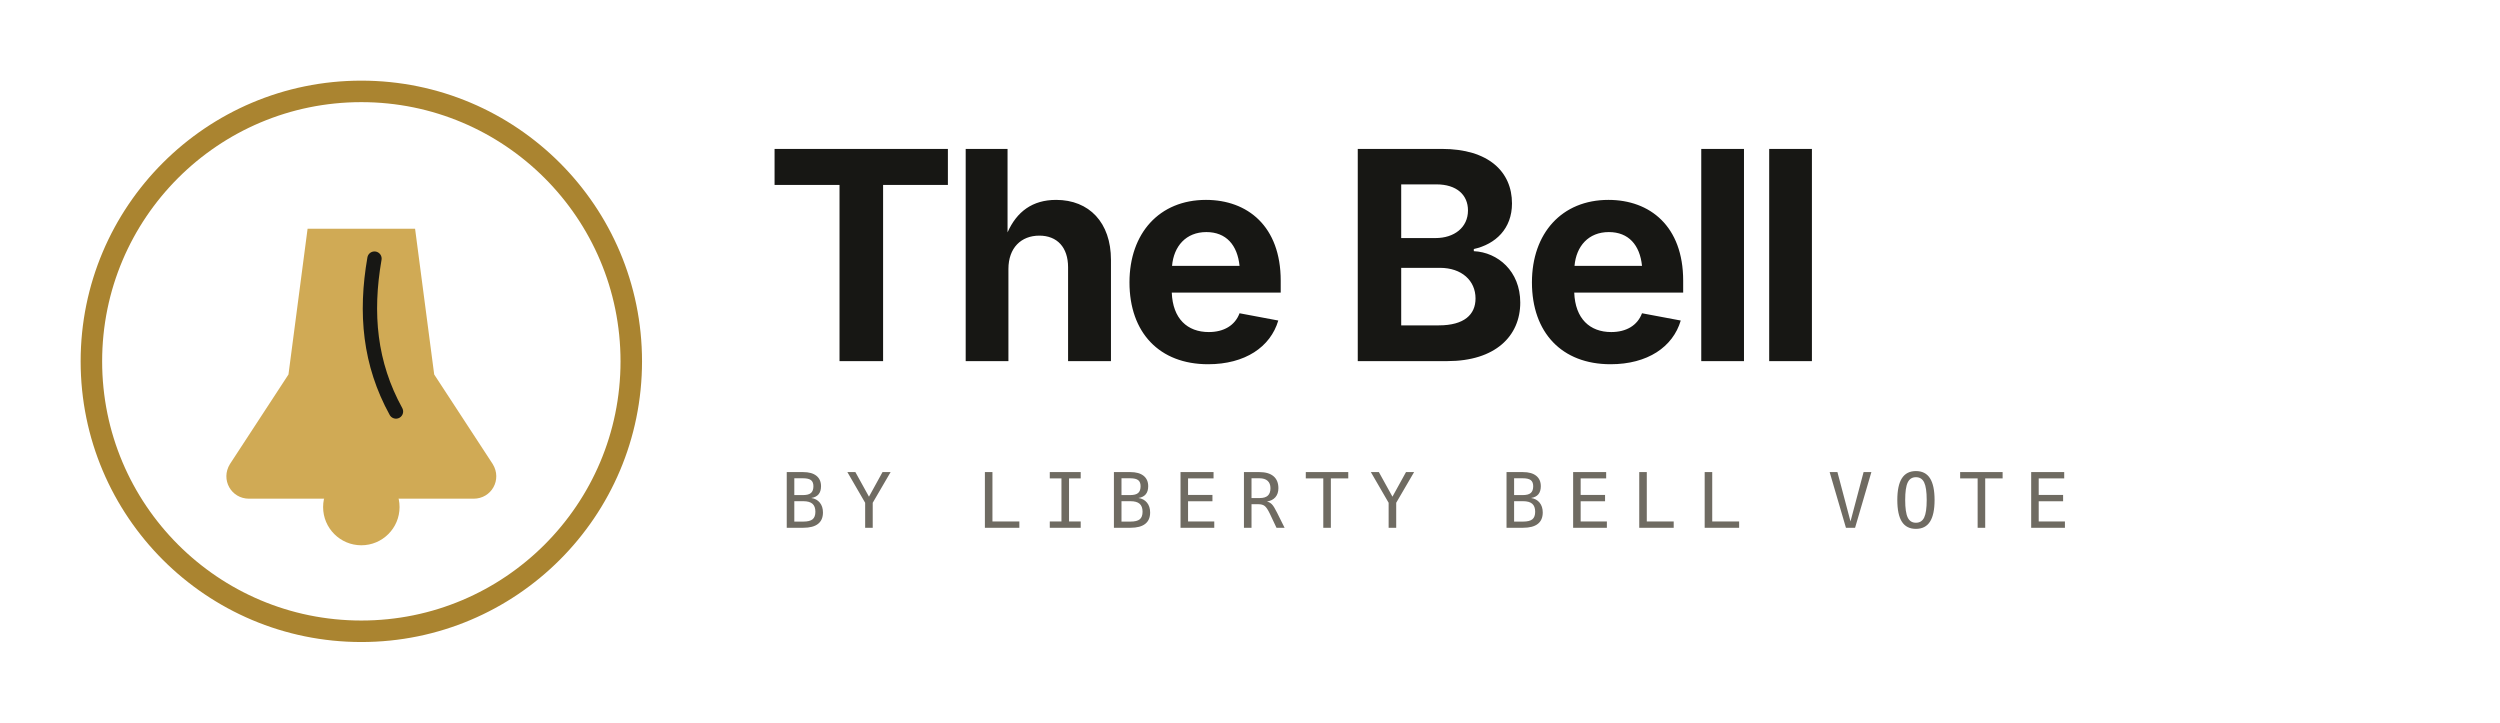
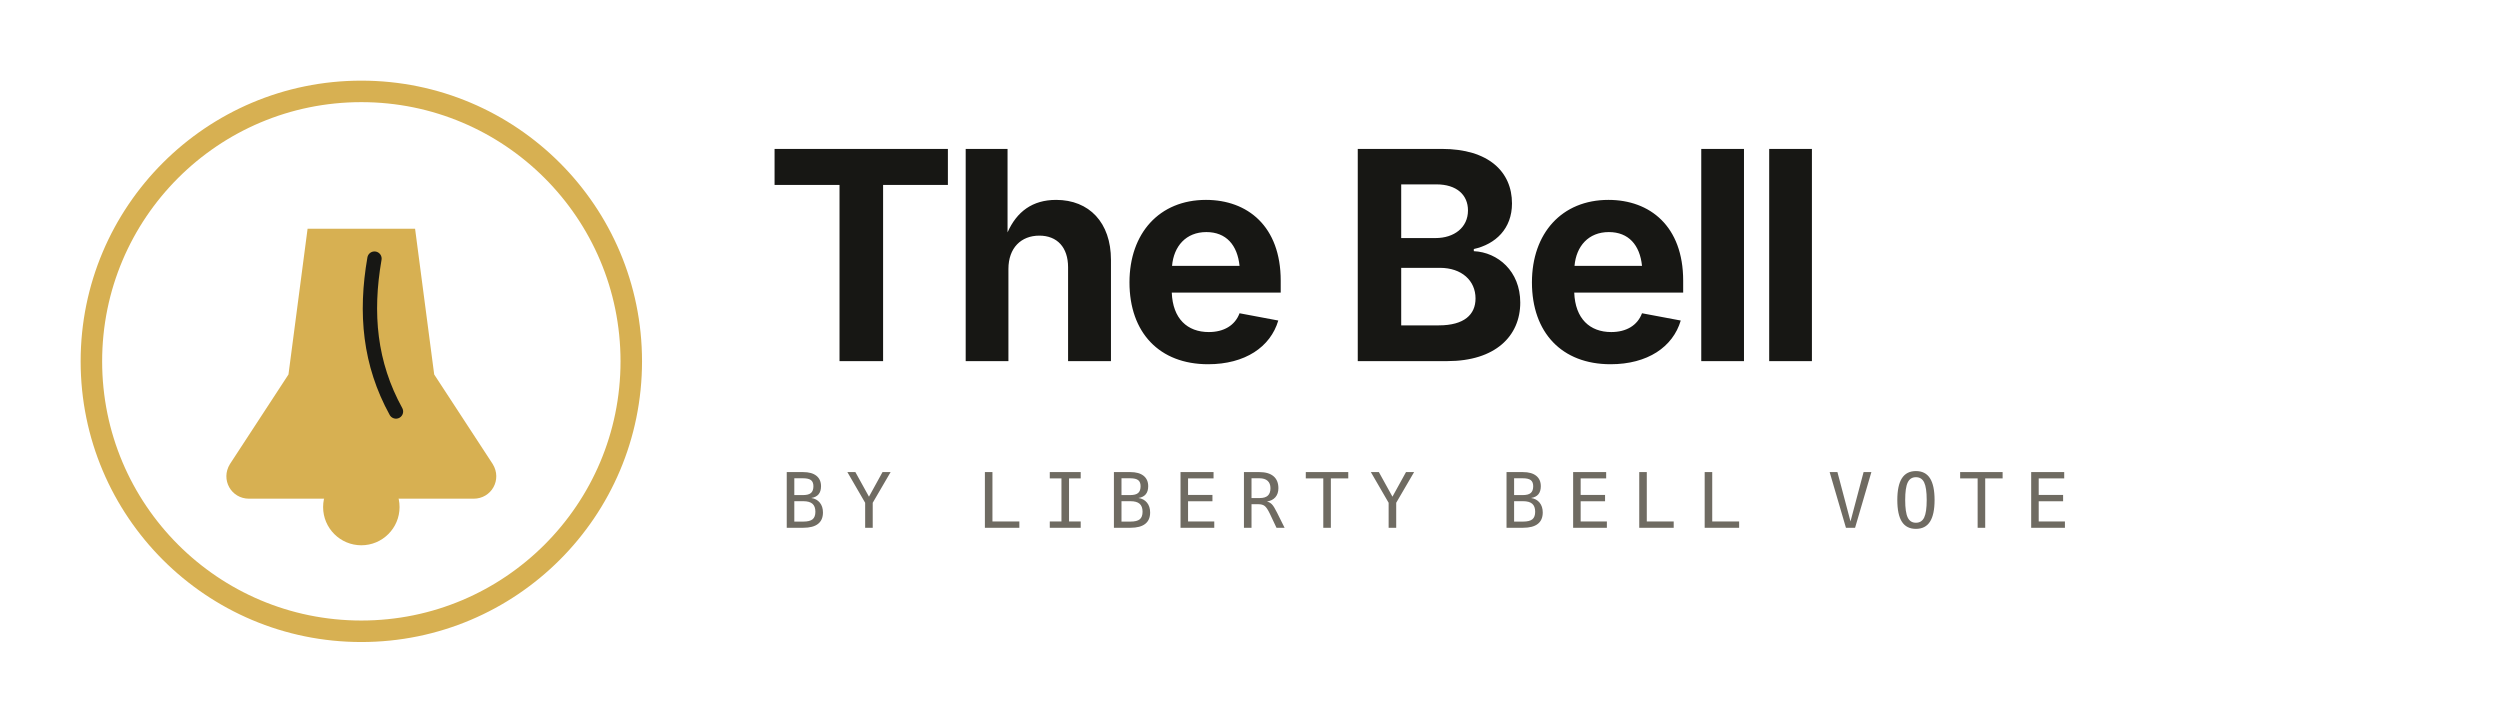
<svg xmlns="http://www.w3.org/2000/svg" viewBox="0 0 1800 520" role="img" aria-labelledby="title desc">
  <g transform="translate(40 40) scale(.86)">
-     <circle cx="256" cy="256" r="226" fill="none" stroke="#AA8430" stroke-width="18" />
-     <path fill="#D0AA55" d="M211 145h90l16 122 49 75c8 13-1 29-16 29H162c-15 0-24-16-16-29l49-75 16-122Z" />
-     <circle cx="256" cy="378" r="32" fill="#D0AA55" />
+     <circle cx="256" cy="256" r="226" fill="none" stroke="#D7B052" stroke-width="18" />
+     <path fill="#D7B052" d="M211 145h90l16 122 49 75c8 13-1 29-16 29H162c-15 0-24-16-16-29l49-75 16-122Z" />
+     <circle cx="256" cy="378" r="32" fill="#D7B052" />
    <path d="M267 170c-8 46-4 88 18 128" fill="none" stroke="#171714" stroke-width="12" stroke-linecap="round" />
  </g>
  <text x="550" y="260" fill="#171714" font-family="Inter, Arial, sans-serif" font-size="210" font-weight="650" letter-spacing="-8">The Bell</text>
  <text x="562" y="380" fill="#6F6B62" font-family="IBM Plex Mono, Menlo, monospace" font-size="55" font-weight="500" letter-spacing="14">BY LIBERTY BELL VOTE</text>
</svg>
